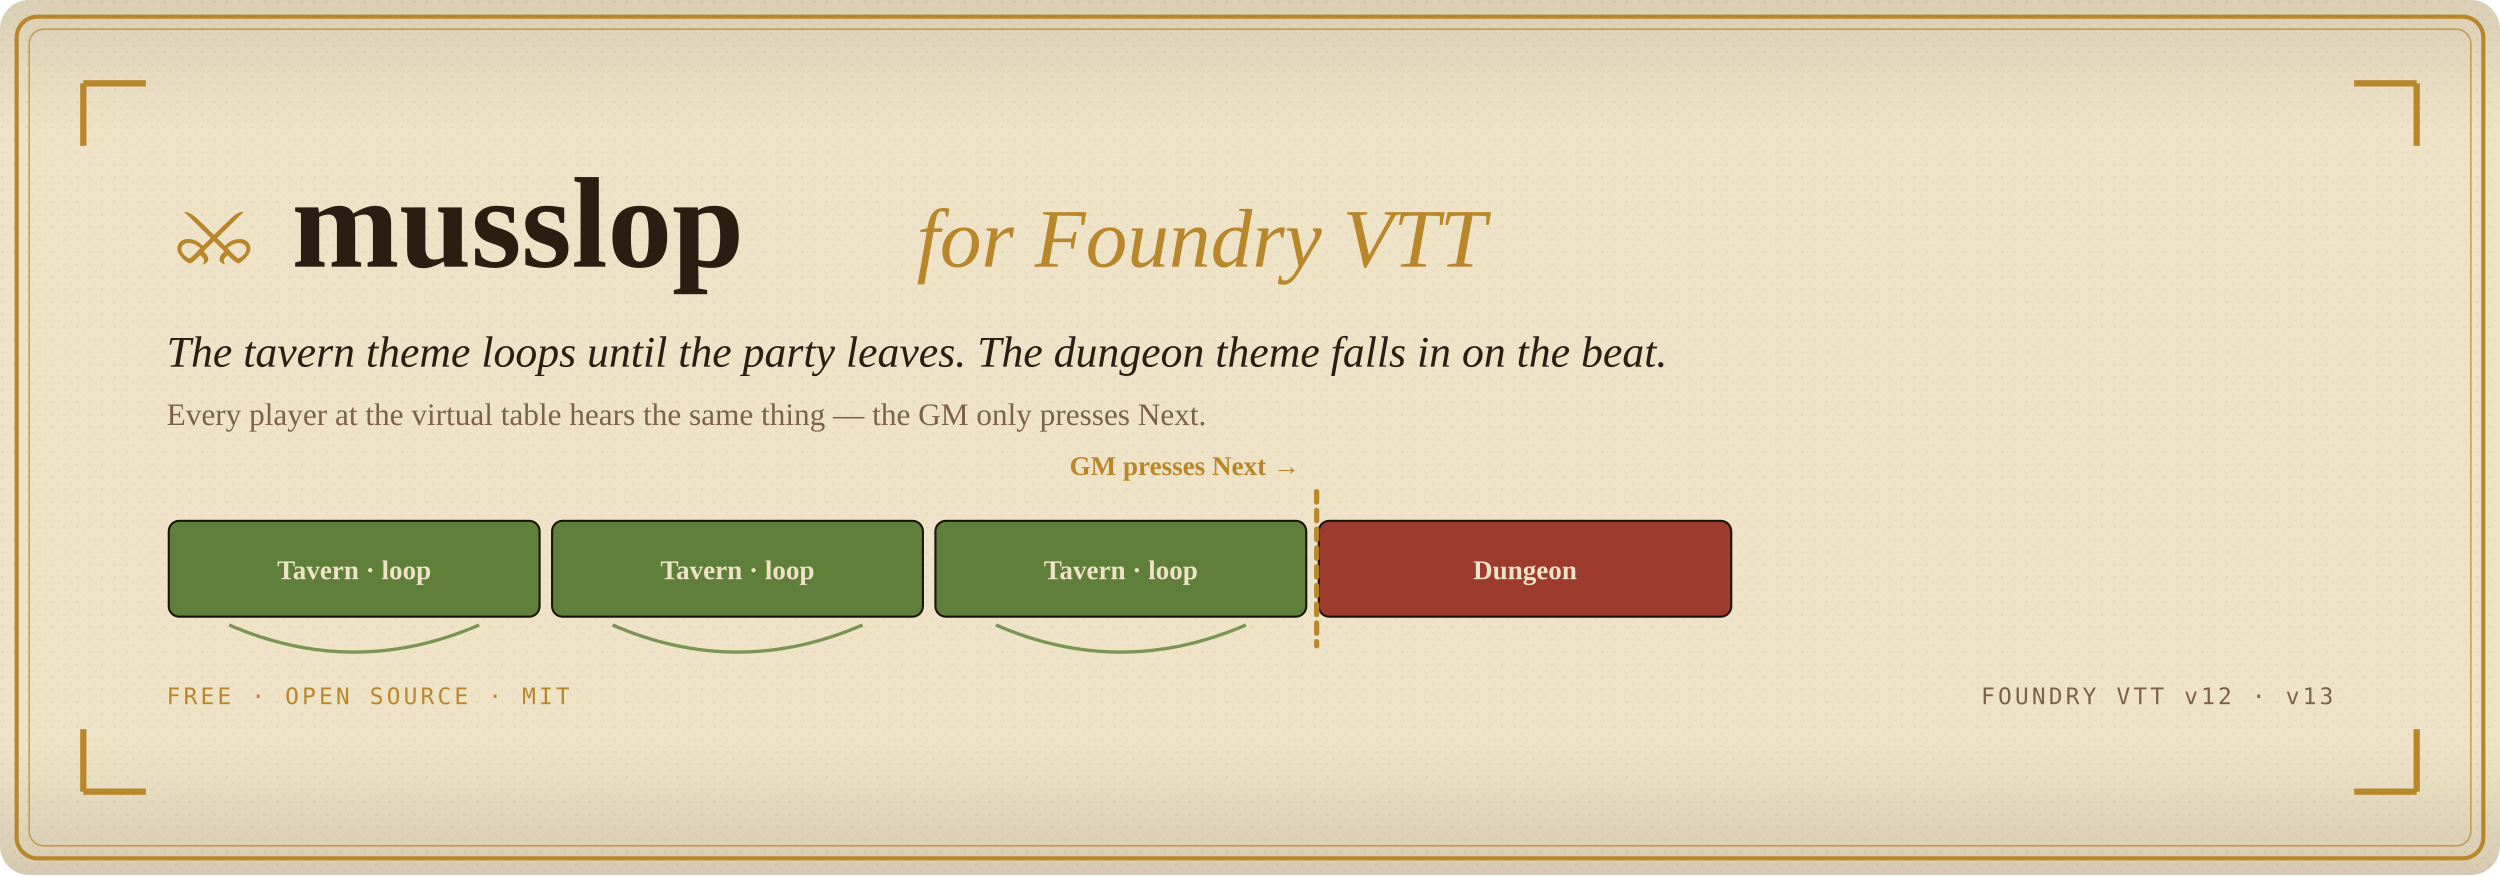
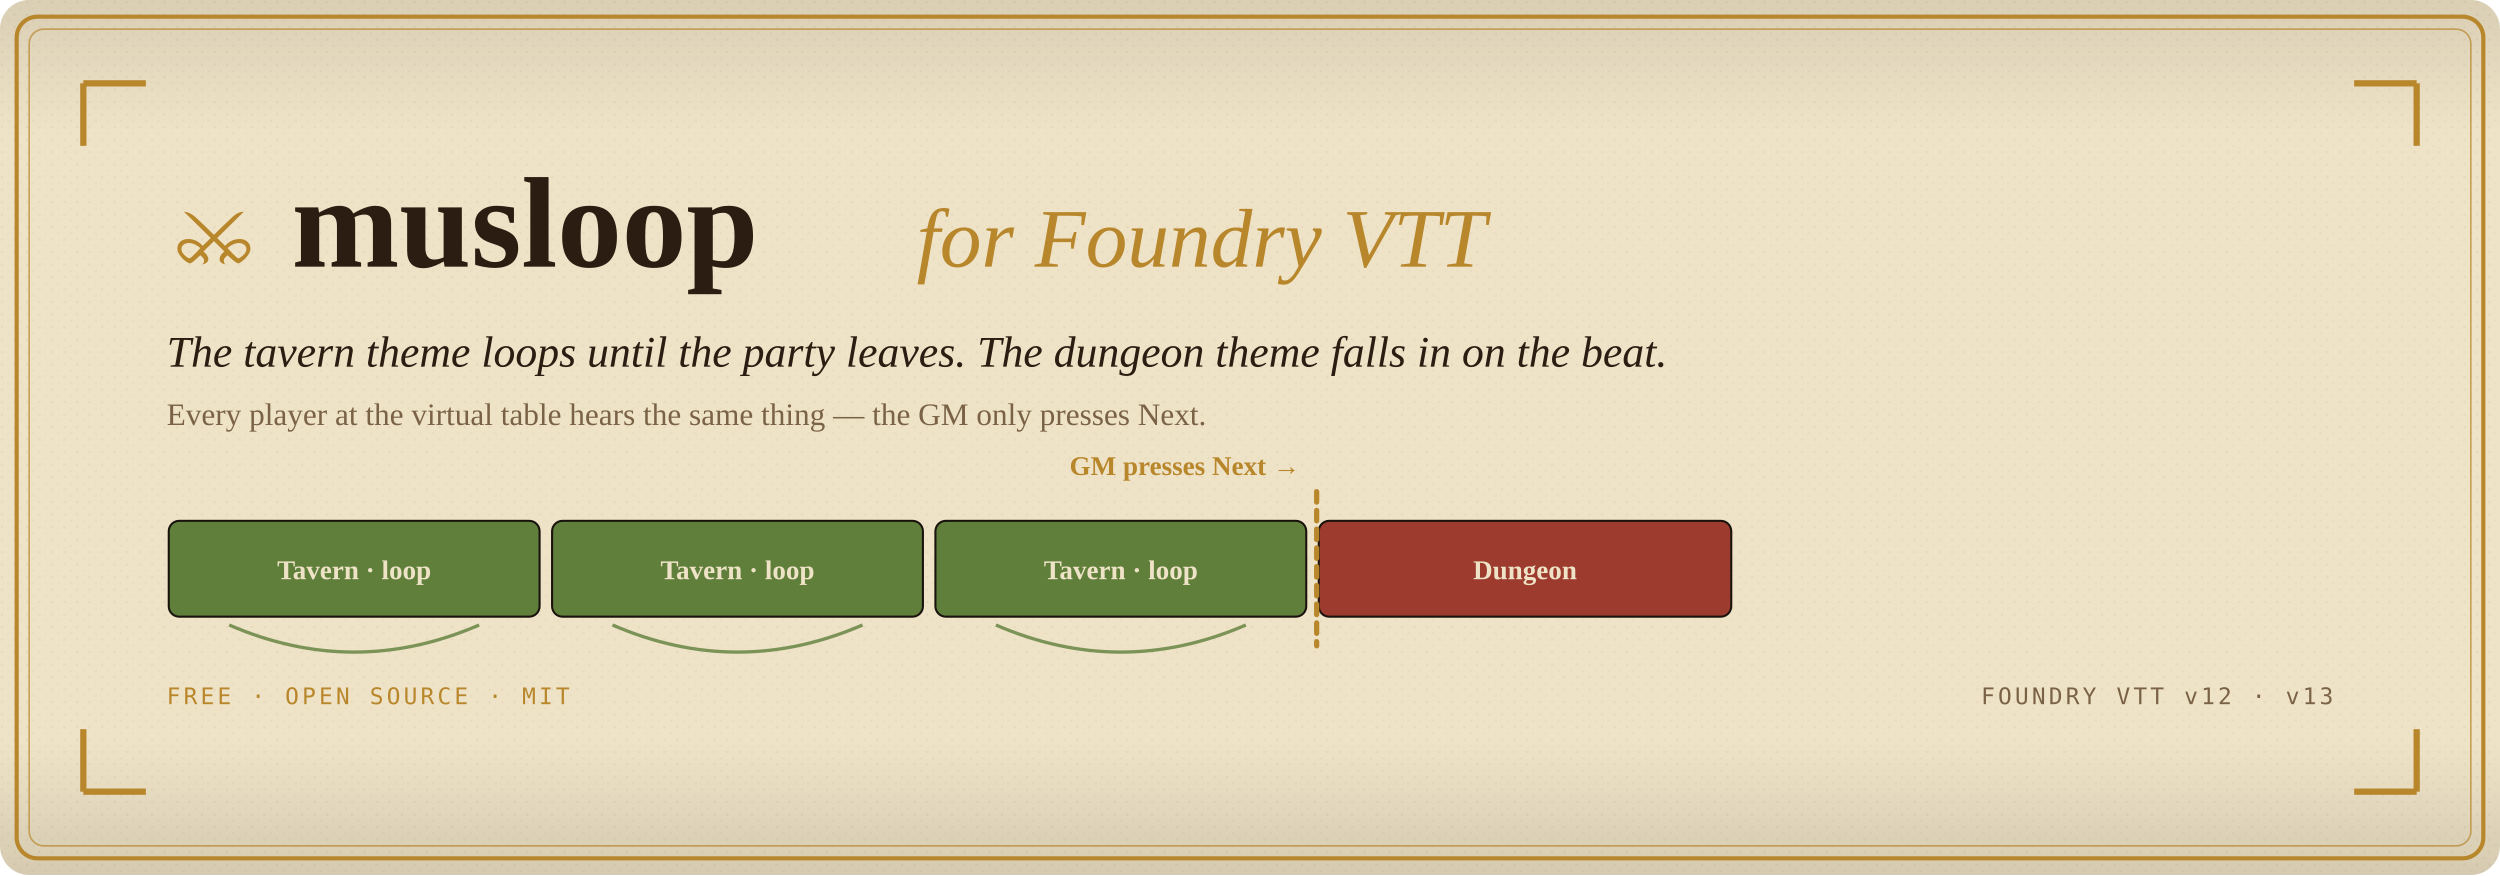
- <svg xmlns="http://www.w3.org/2000/svg" width="1200" height="420" viewBox="0 0 1200 420" role="img" aria-label="musslop for Foundry VTT — adaptive music loops at the virtual table">
+ <svg xmlns="http://www.w3.org/2000/svg" width="1200" height="420" viewBox="0 0 1200 420" role="img" aria-label="musloop for Foundry VTT — adaptive music loops at the virtual table">
  <defs>
    <marker id="ah" markerWidth="8" markerHeight="8" refX="6" refY="4" orient="auto" markerUnits="userSpaceOnUse">
      <path d="M0,0 L8,4 L0,8 z" fill="#b8862b" />
    </marker>
    <pattern id="grain" width="6" height="6" patternUnits="userSpaceOnUse">
      <circle cx="1" cy="1" r=".6" fill="#2b1d12" opacity=".05" />
      <circle cx="4" cy="4" r=".5" fill="#2b1d12" opacity=".04" />
    </pattern>
    <linearGradient id="vign" x1="0" y1="0" x2="0" y2="1">
      <stop offset="0" stop-color="#1a130d" stop-opacity=".10" />
      <stop offset=".15" stop-color="#1a130d" stop-opacity="0" />
      <stop offset=".85" stop-color="#1a130d" stop-opacity="0" />
      <stop offset="1" stop-color="#1a130d" stop-opacity=".12" />
    </linearGradient>
  </defs>
  <rect width="1200" height="420" rx="14" fill="#efe3c7" />
  <rect width="1200" height="420" rx="14" fill="url(#grain)" />
  <rect width="1200" height="420" rx="14" fill="url(#vign)" />
  <rect x="8" y="8" width="1184" height="404" rx="10" fill="none" stroke="#b8862b" stroke-width="2" />
  <rect x="14" y="14" width="1172" height="392" rx="7" fill="none" stroke="#b8862b" stroke-width=".8" opacity=".7" />
  <path d="M40 40 h30 M40 40 v30" stroke="#b8862b" stroke-width="3" fill="none" />
  <path d="M1160 40 h-30 M1160 40 v30" stroke="#b8862b" stroke-width="3" fill="none" />
  <path d="M40 380 h30 M40 380 v-30" stroke="#b8862b" stroke-width="3" fill="none" />
  <path d="M1160 380 h-30 M1160 380 v-30" stroke="#b8862b" stroke-width="3" fill="none" />
  <text x="84" y="124" font-family="Georgia,&quot;Times New Roman&quot;,serif" font-size="36" font-weight="normal" font-style="normal" fill="#b8862b" text-anchor="start" letter-spacing="0">⚔</text>
-   <text x="140" y="128" font-family="Georgia,&quot;Times New Roman&quot;,serif" font-size="62" font-weight="bold" font-style="normal" fill="#2b1d12" text-anchor="start" letter-spacing="0">musslop</text>
+   <text x="140" y="128" font-family="Georgia,&quot;Times New Roman&quot;,serif" font-size="62" font-weight="bold" font-style="normal" fill="#2b1d12" text-anchor="start" letter-spacing="0">musloop</text>
  <text x="440" y="128" font-family="Georgia,&quot;Times New Roman&quot;,serif" font-size="40" font-weight="normal" font-style="italic" fill="#b8862b" text-anchor="start" letter-spacing="0">for Foundry VTT</text>
  <text x="80" y="176" font-family="Georgia,&quot;Times New Roman&quot;,serif" font-size="21" font-weight="normal" font-style="italic" fill="#2b1d12" text-anchor="start" letter-spacing="0">The tavern theme loops until the party leaves. The dungeon theme falls in on the beat.</text>
  <text x="80" y="204" font-family="Georgia,&quot;Times New Roman&quot;,serif" font-size="15" font-weight="normal" font-style="normal" fill="#7a6246" text-anchor="start" letter-spacing="0">Every player at the virtual table hears the same thing — the GM only presses Next.</text>
  <rect x="81" y="250" width="178" height="46" rx="5" fill="#5f7f3b" stroke="#1a130d" stroke-width="1" opacity="1" />
  <text x="170.0" y="278.0" font-family="Georgia,&quot;Times New Roman&quot;,serif" font-size="13" font-weight="bold" font-style="normal" fill="#efe3c7" text-anchor="middle" letter-spacing="0">Tavern · loop</text>
  <rect x="265" y="250" width="178" height="46" rx="5" fill="#5f7f3b" stroke="#1a130d" stroke-width="1" opacity="1" />
  <text x="354.0" y="278.0" font-family="Georgia,&quot;Times New Roman&quot;,serif" font-size="13" font-weight="bold" font-style="normal" fill="#efe3c7" text-anchor="middle" letter-spacing="0">Tavern · loop</text>
  <rect x="449" y="250" width="178" height="46" rx="5" fill="#5f7f3b" stroke="#1a130d" stroke-width="1" opacity="1" />
  <text x="538.0" y="278.0" font-family="Georgia,&quot;Times New Roman&quot;,serif" font-size="13" font-weight="bold" font-style="normal" fill="#efe3c7" text-anchor="middle" letter-spacing="0">Tavern · loop</text>
  <rect x="633" y="250" width="198" height="46" rx="5" fill="#9c3b2e" stroke="#1a130d" stroke-width="1" opacity="1" />
  <text x="732.0" y="278.0" font-family="Georgia,&quot;Times New Roman&quot;,serif" font-size="13" font-weight="bold" font-style="normal" fill="#efe3c7" text-anchor="middle" letter-spacing="0">Dungeon</text>
  <line x1="632" y1="236" x2="632" y2="310" stroke="#b8862b" stroke-width="2.5" stroke-dasharray="5 4" stroke-linecap="round" />
  <text x="624" y="228" font-family="Georgia,&quot;Times New Roman&quot;,serif" font-size="13" font-weight="bold" font-style="normal" fill="#b8862b" text-anchor="end" letter-spacing="0">GM presses Next →</text>
  <path d="M230 300 q -60 26 -120 0" fill="none" stroke="#5f7f3b" stroke-width="1.6" opacity=".8" />
  <path d="M414 300 q -60 26 -120 0" fill="none" stroke="#5f7f3b" stroke-width="1.6" opacity=".8" />
  <path d="M598 300 q -60 26 -120 0" fill="none" stroke="#5f7f3b" stroke-width="1.6" opacity=".8" />
  <text x="80" y="338" font-family="JetBrains Mono,Menlo,monospace" font-size="11" fill="#b8862b" text-anchor="start" letter-spacing="1.5">FREE · OPEN SOURCE · MIT</text>
  <text x="1120" y="338" font-family="JetBrains Mono,Menlo,monospace" font-size="11" fill="#7a6246" text-anchor="end" letter-spacing="1.5">FOUNDRY VTT v12 · v13</text>
</svg>
